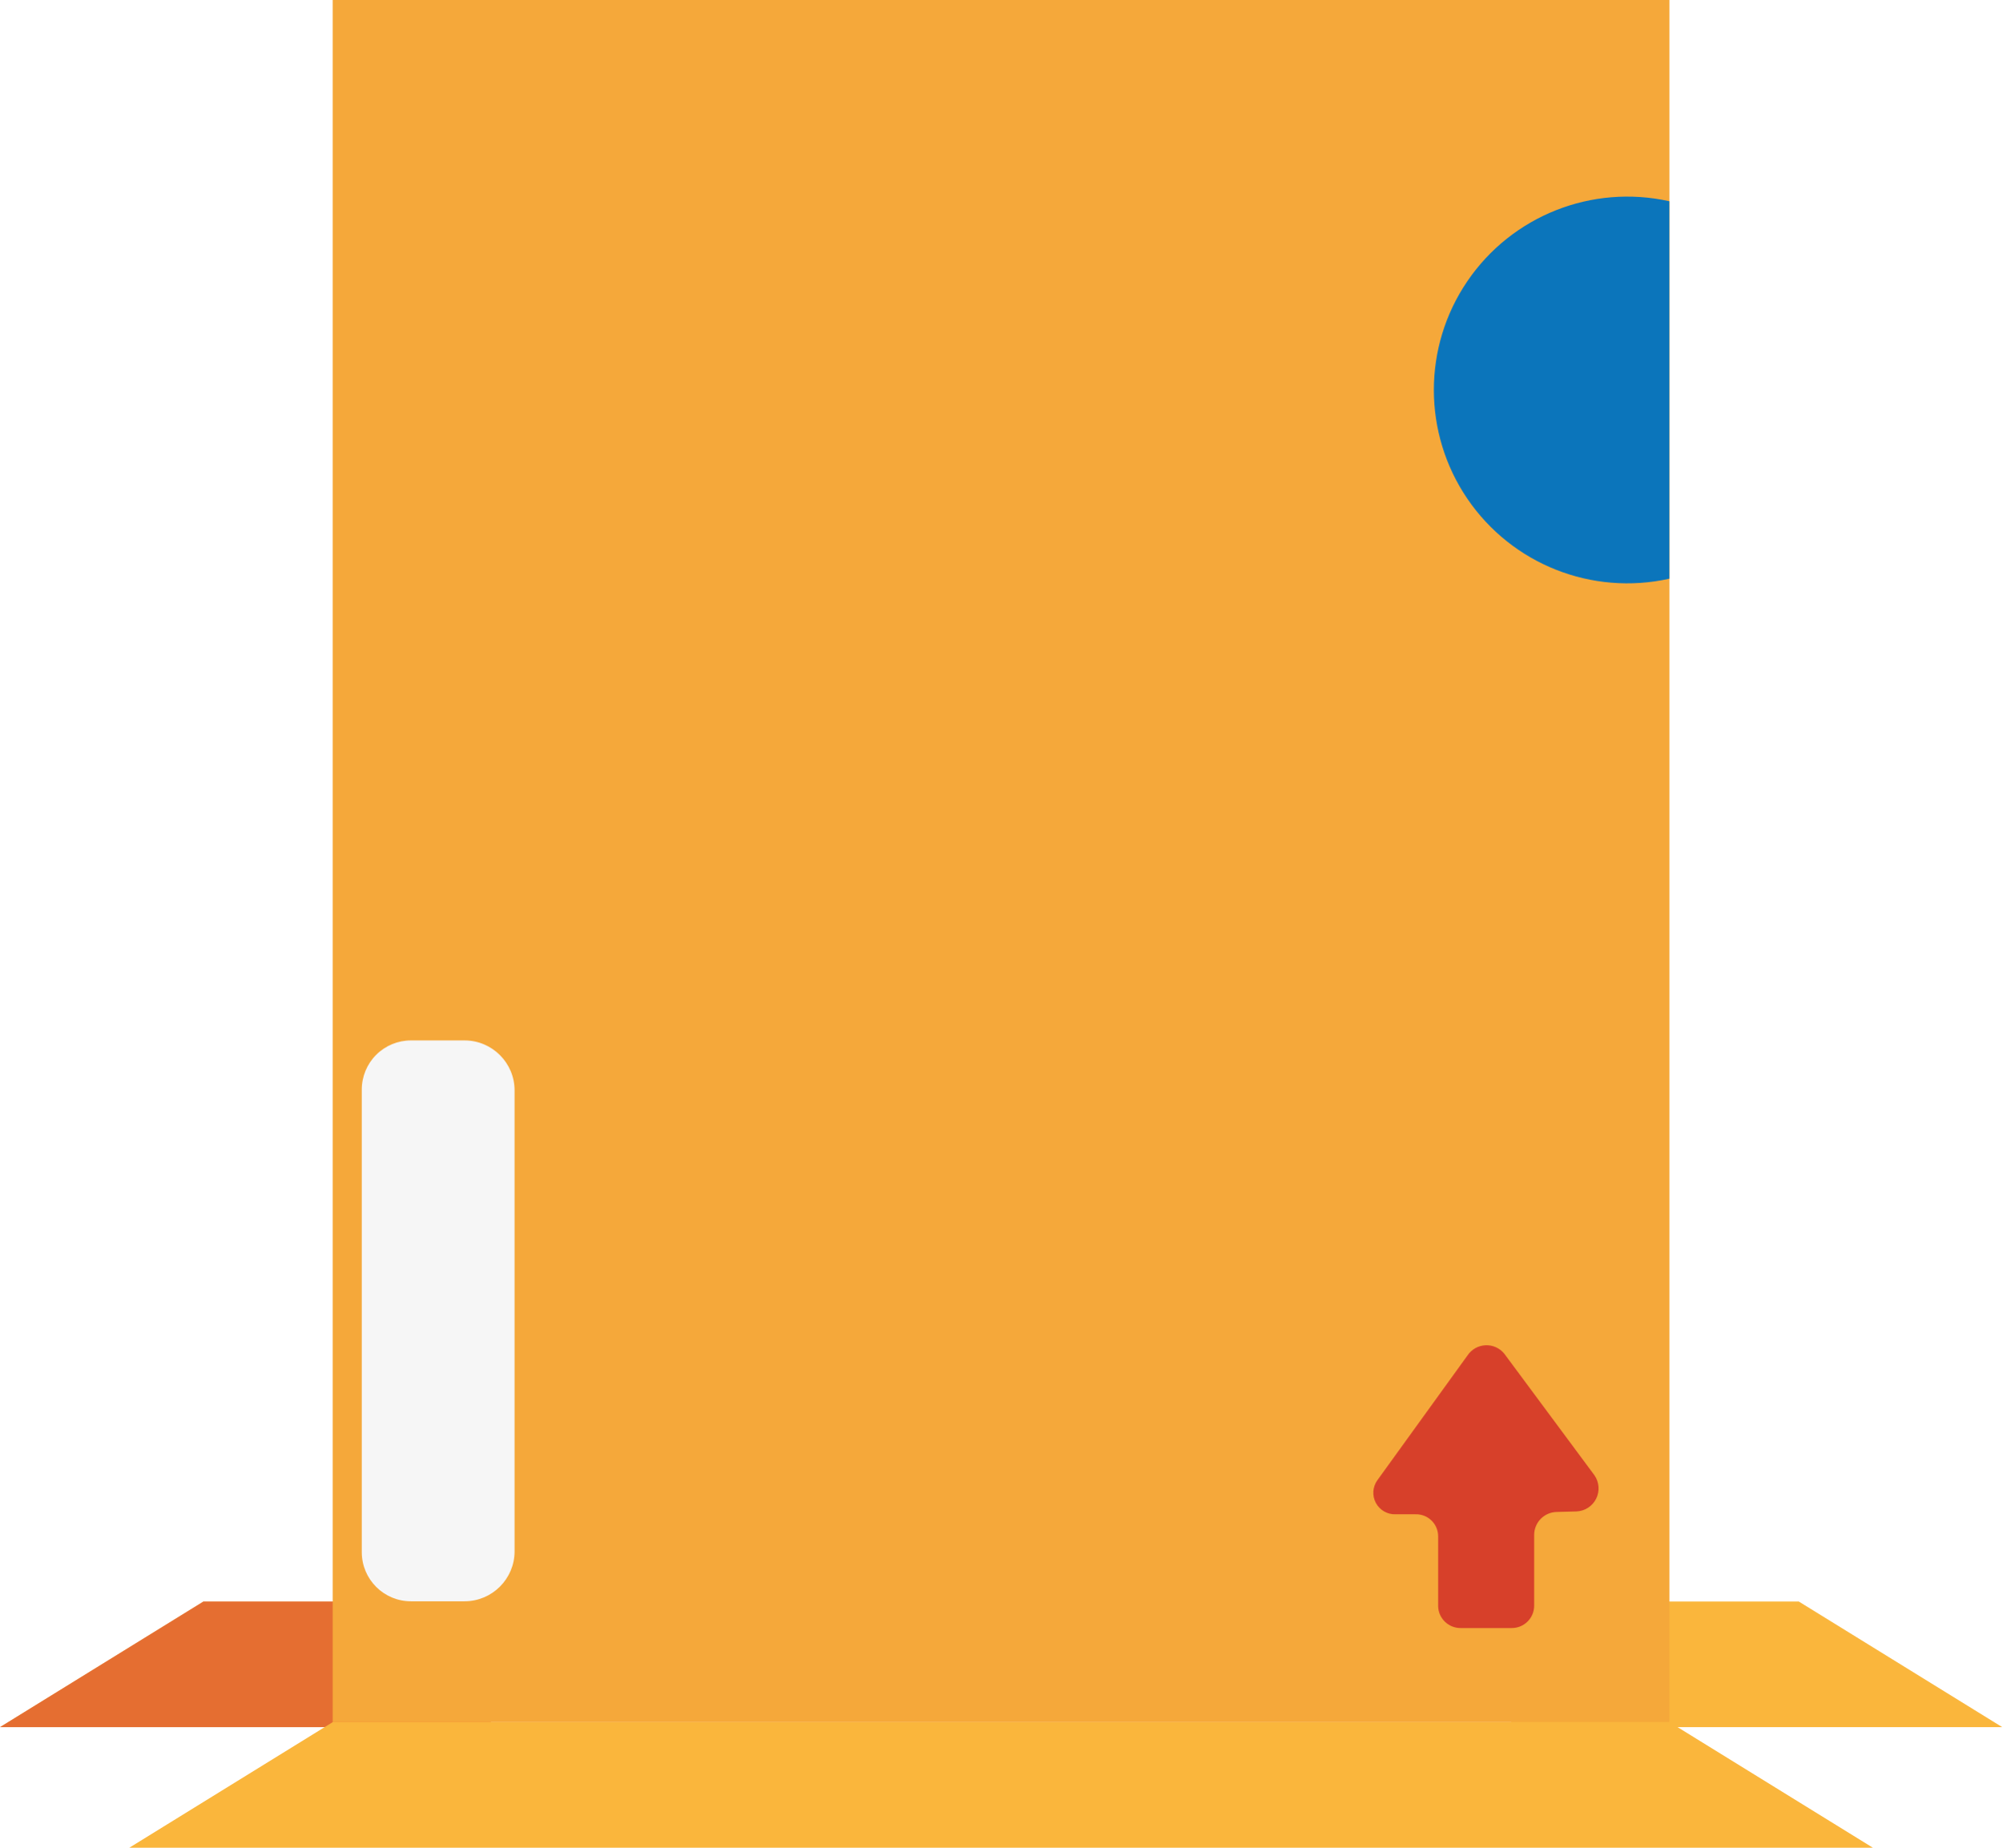
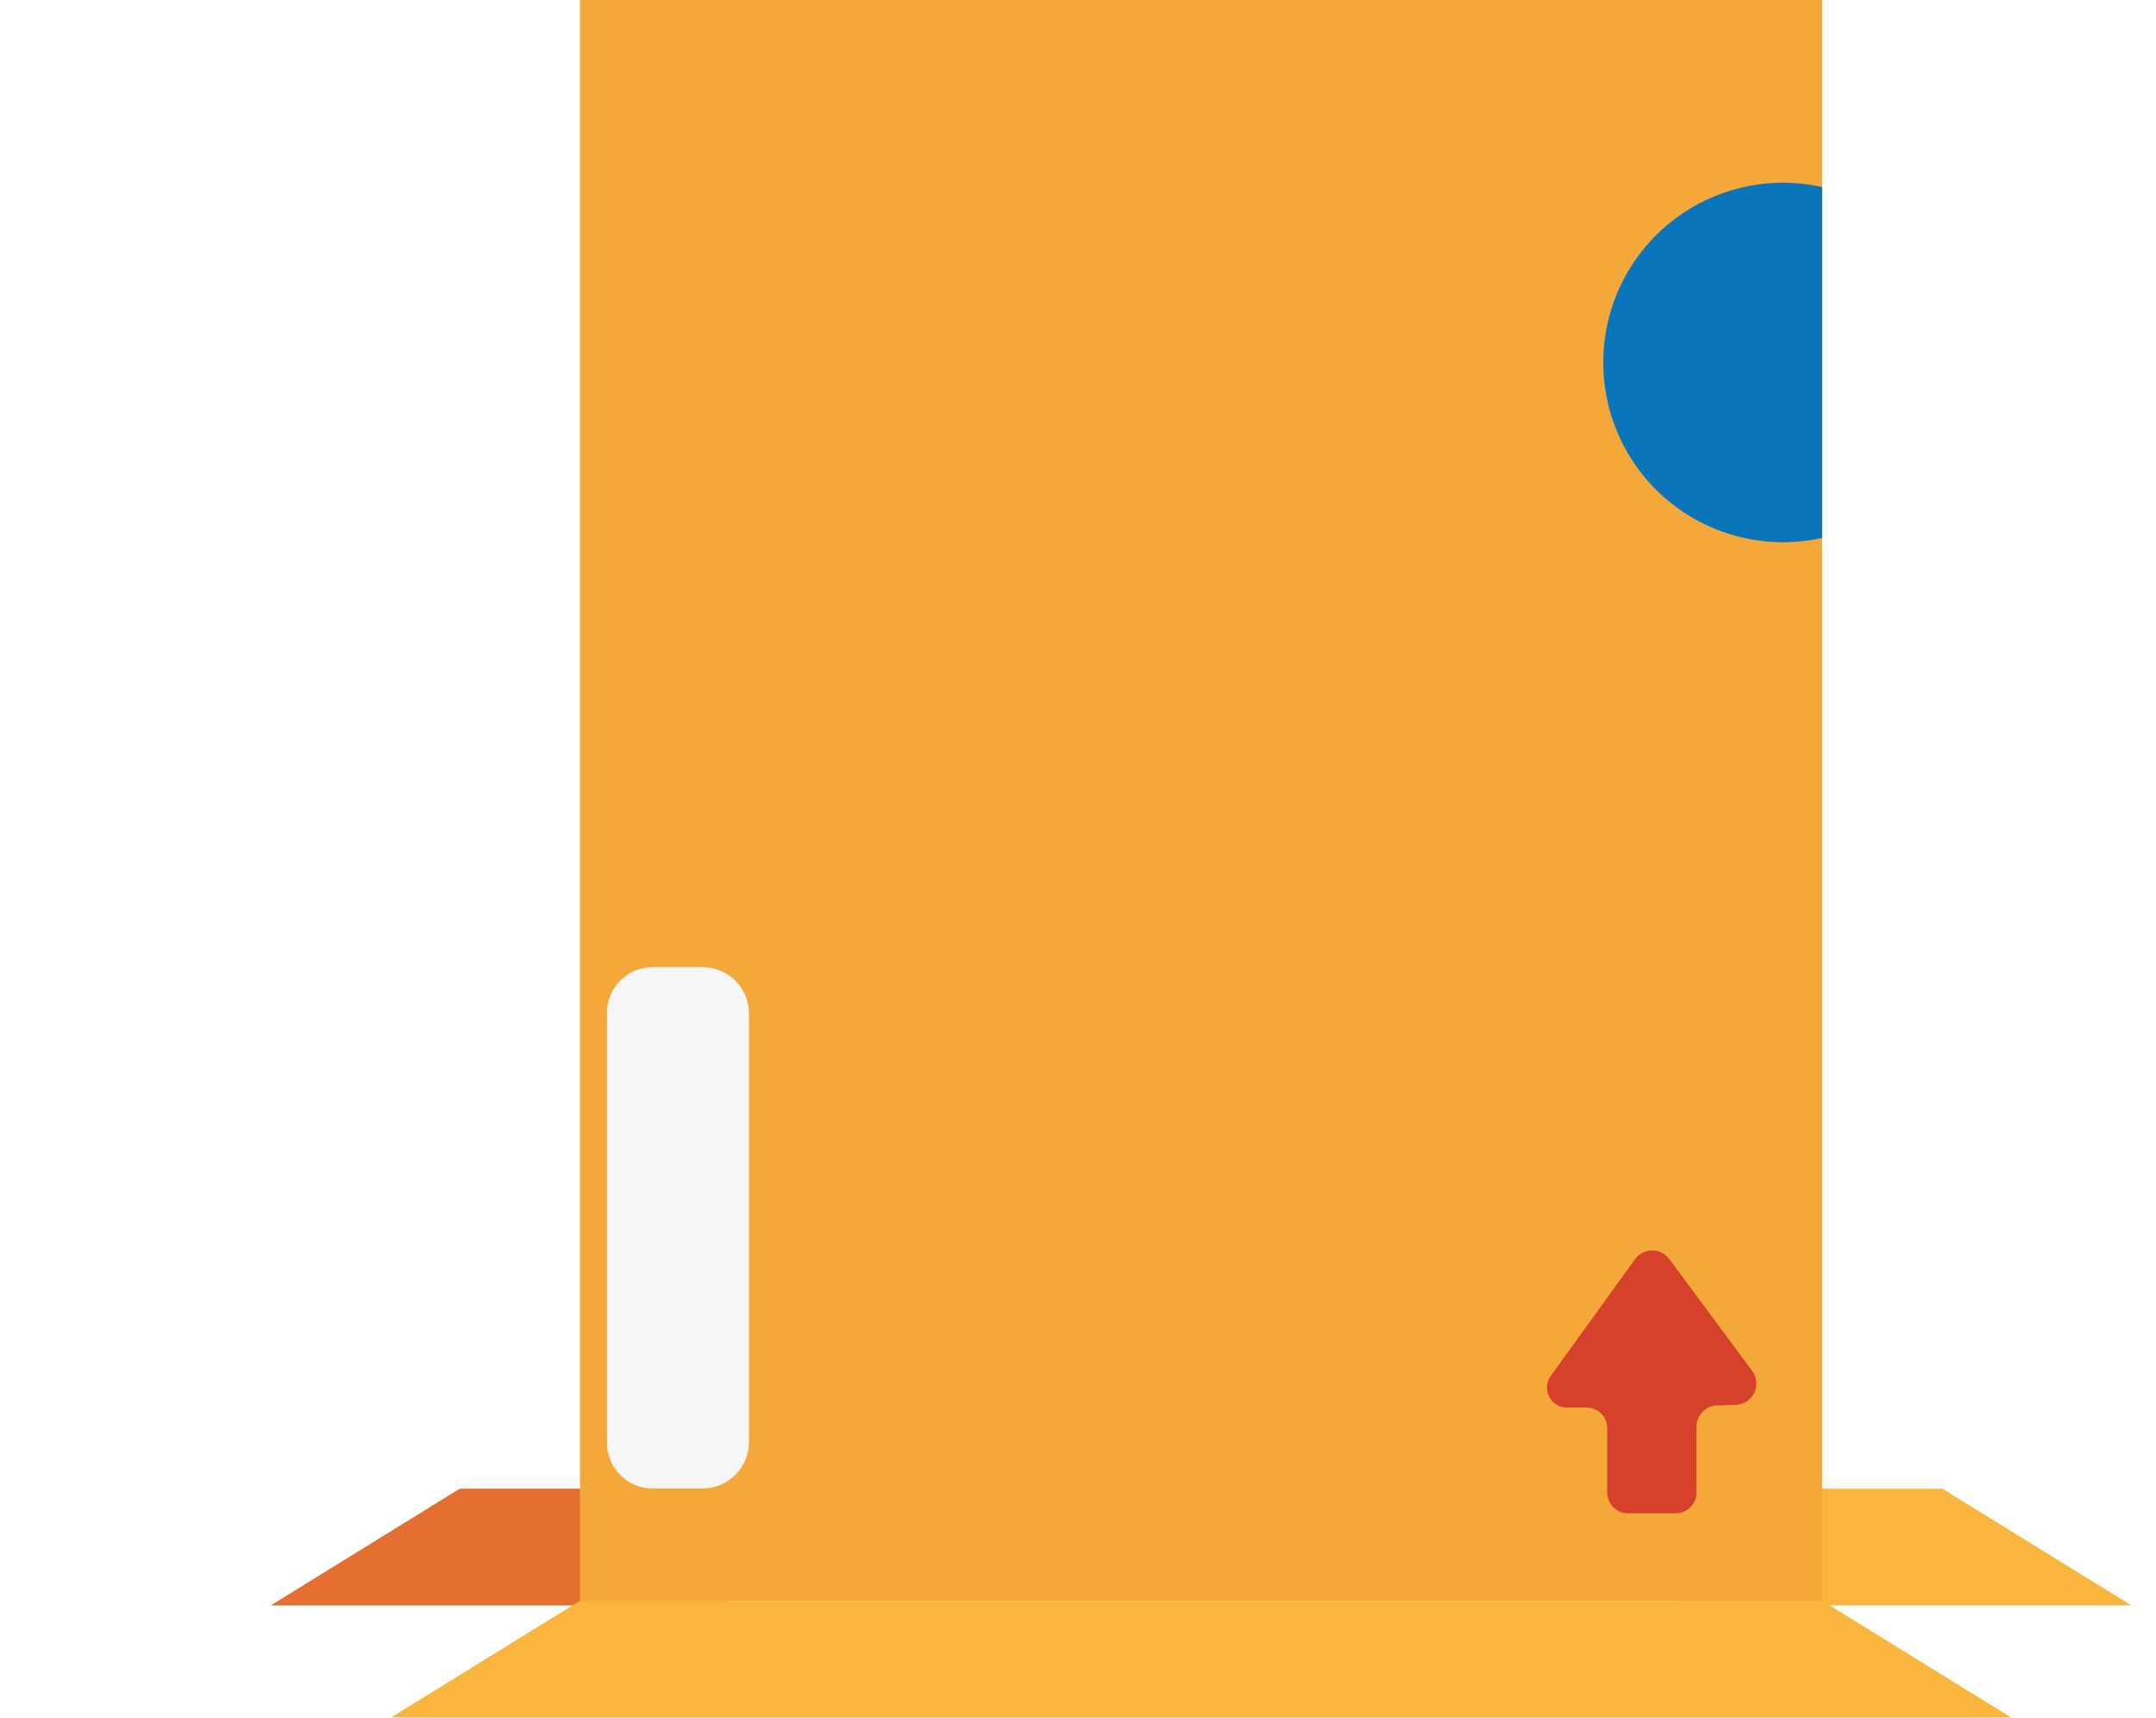
- <svg xmlns="http://www.w3.org/2000/svg" id="Doos" viewBox="0 0 302.29 279.03" version="1.1" width="302.29" height="279.03">
+ <svg xmlns="http://www.w3.org/2000/svg" id="Doos" viewBox="0 0 350.29 279.03" version="1.1" width="350.29" height="279.03">
  <defs id="defs4">
    <style id="style2">.cls-1{fill:#fab63c;}.cls-2,.cls-3,.cls-6{fill:#d02625;}.cls-2{opacity:0.5;}.cls-3{opacity:0.1;}.cls-4{fill:#0b75bb;}.cls-5{opacity:0.8;}.cls-7{fill:#f6f6f6;}</style>
  </defs>
-   <polygon class="cls-1" points="45.96,301.56 120.08,301.56 120.08,282.6 76.66,282.6 " id="polygon8" style="fill:#fab63c" transform="translate(-45.96,-40.74)" />
-   <polygon class="cls-1" points="348.25,301.56 274.13,301.56 274.13,282.6 317.55,282.6 " id="polygon10" style="fill:#fab63c" transform="translate(-45.96,-40.74)" />
-   <polygon class="cls-2" points="45.96,301.56 120.08,301.56 120.08,282.6 76.66,282.6 " id="polygon12" style="opacity:0.5;fill:#d02625" transform="translate(-45.96,-40.74)" />
-   <rect class="cls-1" x="50.23" y="0" width="201.82" height="260.07" id="rect14" style="fill:#fab63c" />
-   <rect class="cls-3" x="50.23" y="0" width="201.82" height="260.07" id="rect16" style="opacity:0.1;fill:#d02625" />
-   <path class="cls-4" d="m 252.04,30.39 a 29.2,29.2 0 1 0 0,57 z" id="path18" style="fill:#0b75bb" />
-   <g class="cls-5" id="g22" style="opacity:0.8" transform="translate(-45.96,-40.74)">
+   <polygon class="cls-1" points="45.96,301.56 120.08,301.56 120.08,282.6 76.66,282.6 " id="polygon8" style="fill:#fab63c" transform="translate(-1.96,-40.74)" />
+   <polygon class="cls-1" points="348.25,301.56 274.13,301.56 274.13,282.6 317.55,282.6 " id="polygon10" style="fill:#fab63c" transform="translate(-1.96,-40.74)" />
+   <polygon class="cls-2" points="45.96,301.56 120.08,301.56 120.08,282.6 76.66,282.6 " id="polygon12" style="opacity:0.5;fill:#d02625" transform="translate(-1.96,-40.74)" />
+   <rect class="cls-1" x="94.23" y="0" width="201.82" height="260.07" id="rect14" style="fill:#fab63c" />
+   <rect class="cls-3" x="94.23" y="0" width="201.82" height="260.07" id="rect16" style="opacity:0.1;fill:#d02625" />
+   <path class="cls-4" d="m 296.04,30.39 a 29.2,29.2 0 1 0 0,57 z" id="path18" style="fill:#0b75bb" />
+   <g class="cls-5" id="g22" style="opacity:0.8" transform="translate(-1.96,-40.74)">
    <path class="cls-6" d="m 286.7,263.54 -13.62,-18.37 a 3.45,3.45 0 0 0 -5.54,0.24 l -13.62,18.86 a 3.25,3.25 0 0 0 2.77,5.15 h 3 a 3.32,3.32 0 0 1 3.4,3.27 v 10.58 a 3.38,3.38 0 0 0 3.4,3.33 h 7.7 a 3.38,3.38 0 0 0 3.4,-3.36 v -10.73 a 3.47,3.47 0 0 1 3.4,-3.44 l 3,-0.08 a 3.48,3.48 0 0 0 2.71,-5.45 z" id="path20" style="fill:#d02625" />
  </g>
-   <path class="cls-7" d="m 62.04,157.12 h 8.09 a 7.56,7.56 0 0 1 7.56,7.56 v 69.58 a 7.56,7.56 0 0 1 -7.56,7.56 h -8.09 a 7.42,7.42 0 0 1 -7.42,-7.42 v -69.85 a 7.42,7.42 0 0 1 7.42,-7.43 z" id="path24" style="fill:#f6f6f6" />
-   <polygon class="cls-1" points="96.19,300.81 65.49,319.77 197.11,319.77 328.72,319.77 298.02,300.81 197.11,300.81 " id="polygon26" style="fill:#fab63c" transform="translate(-45.96,-40.74)" />
+   <path class="cls-7" d="m 106.04,157.12 h 8.09 a 7.56,7.56 0 0 1 7.56,7.56 v 69.58 a 7.56,7.56 0 0 1 -7.56,7.56 h -8.09 a 7.42,7.42 0 0 1 -7.42,-7.42 v -69.85 a 7.42,7.42 0 0 1 7.42,-7.43 z" id="path24" style="fill:#f6f6f6" />
+   <polygon class="cls-1" points="96.19,300.81 65.49,319.77 197.11,319.77 328.72,319.77 298.02,300.81 197.11,300.81 " id="polygon26" style="fill:#fab63c" transform="translate(-1.96,-40.74)" />
</svg>
